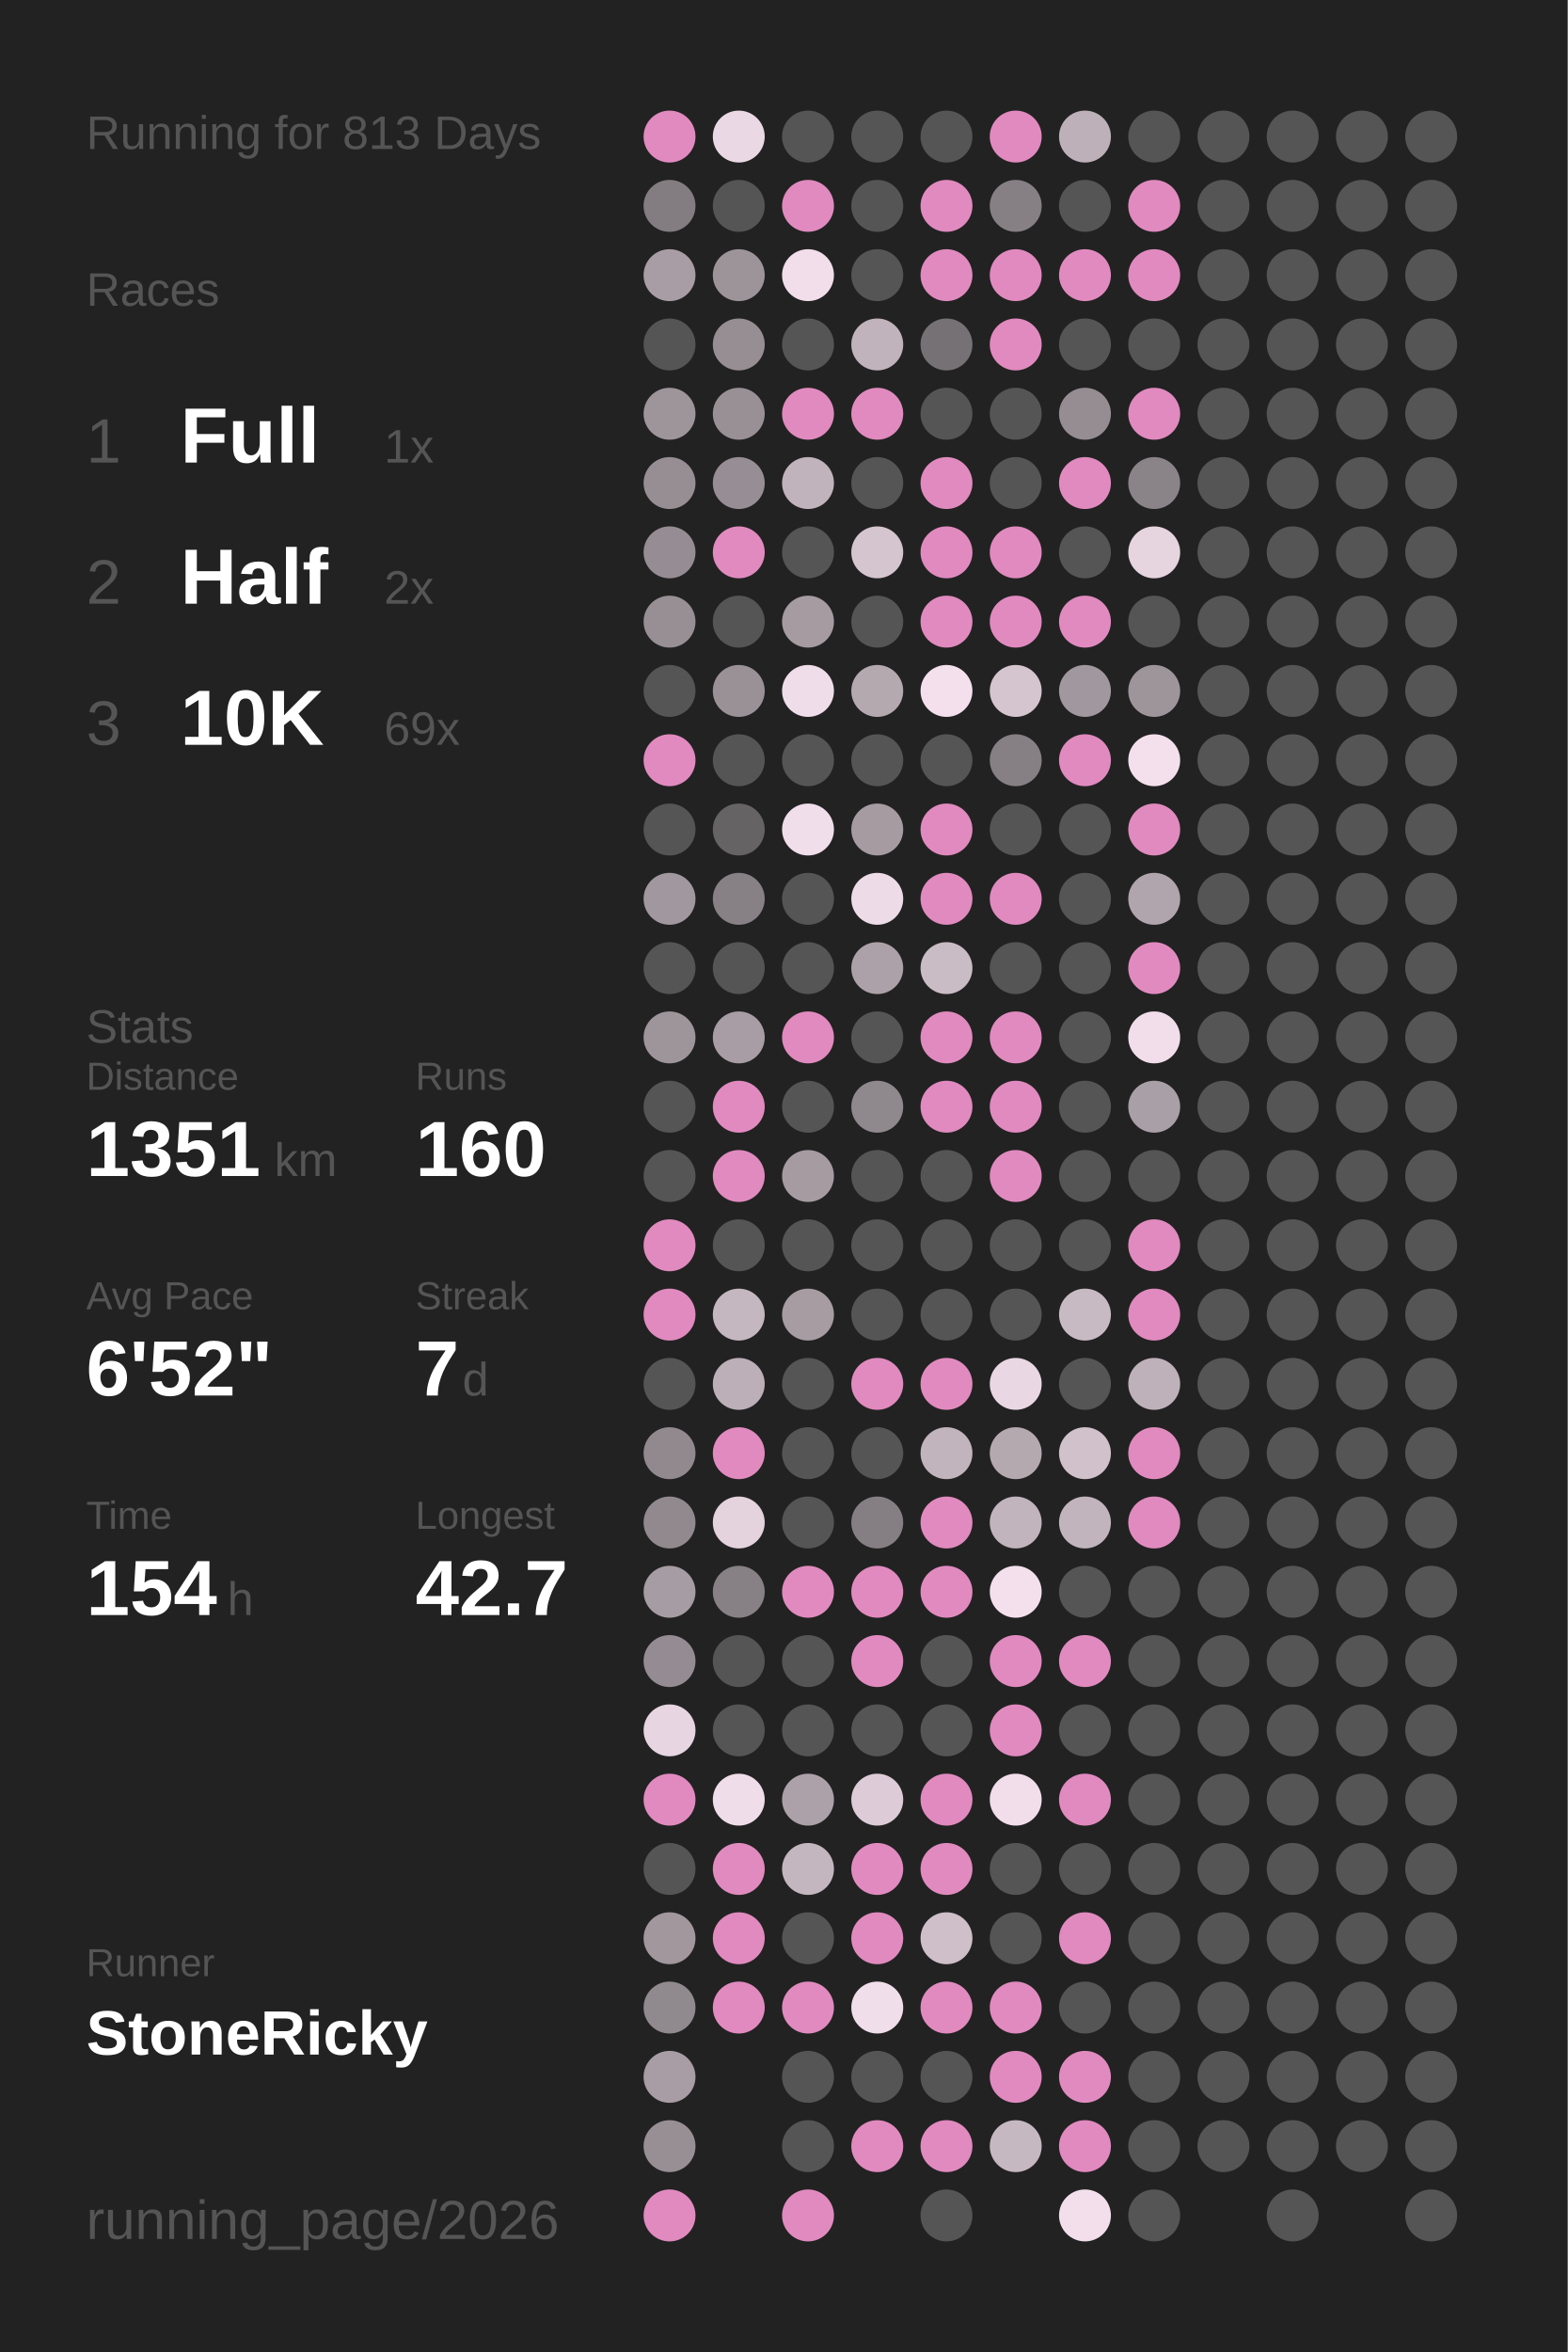
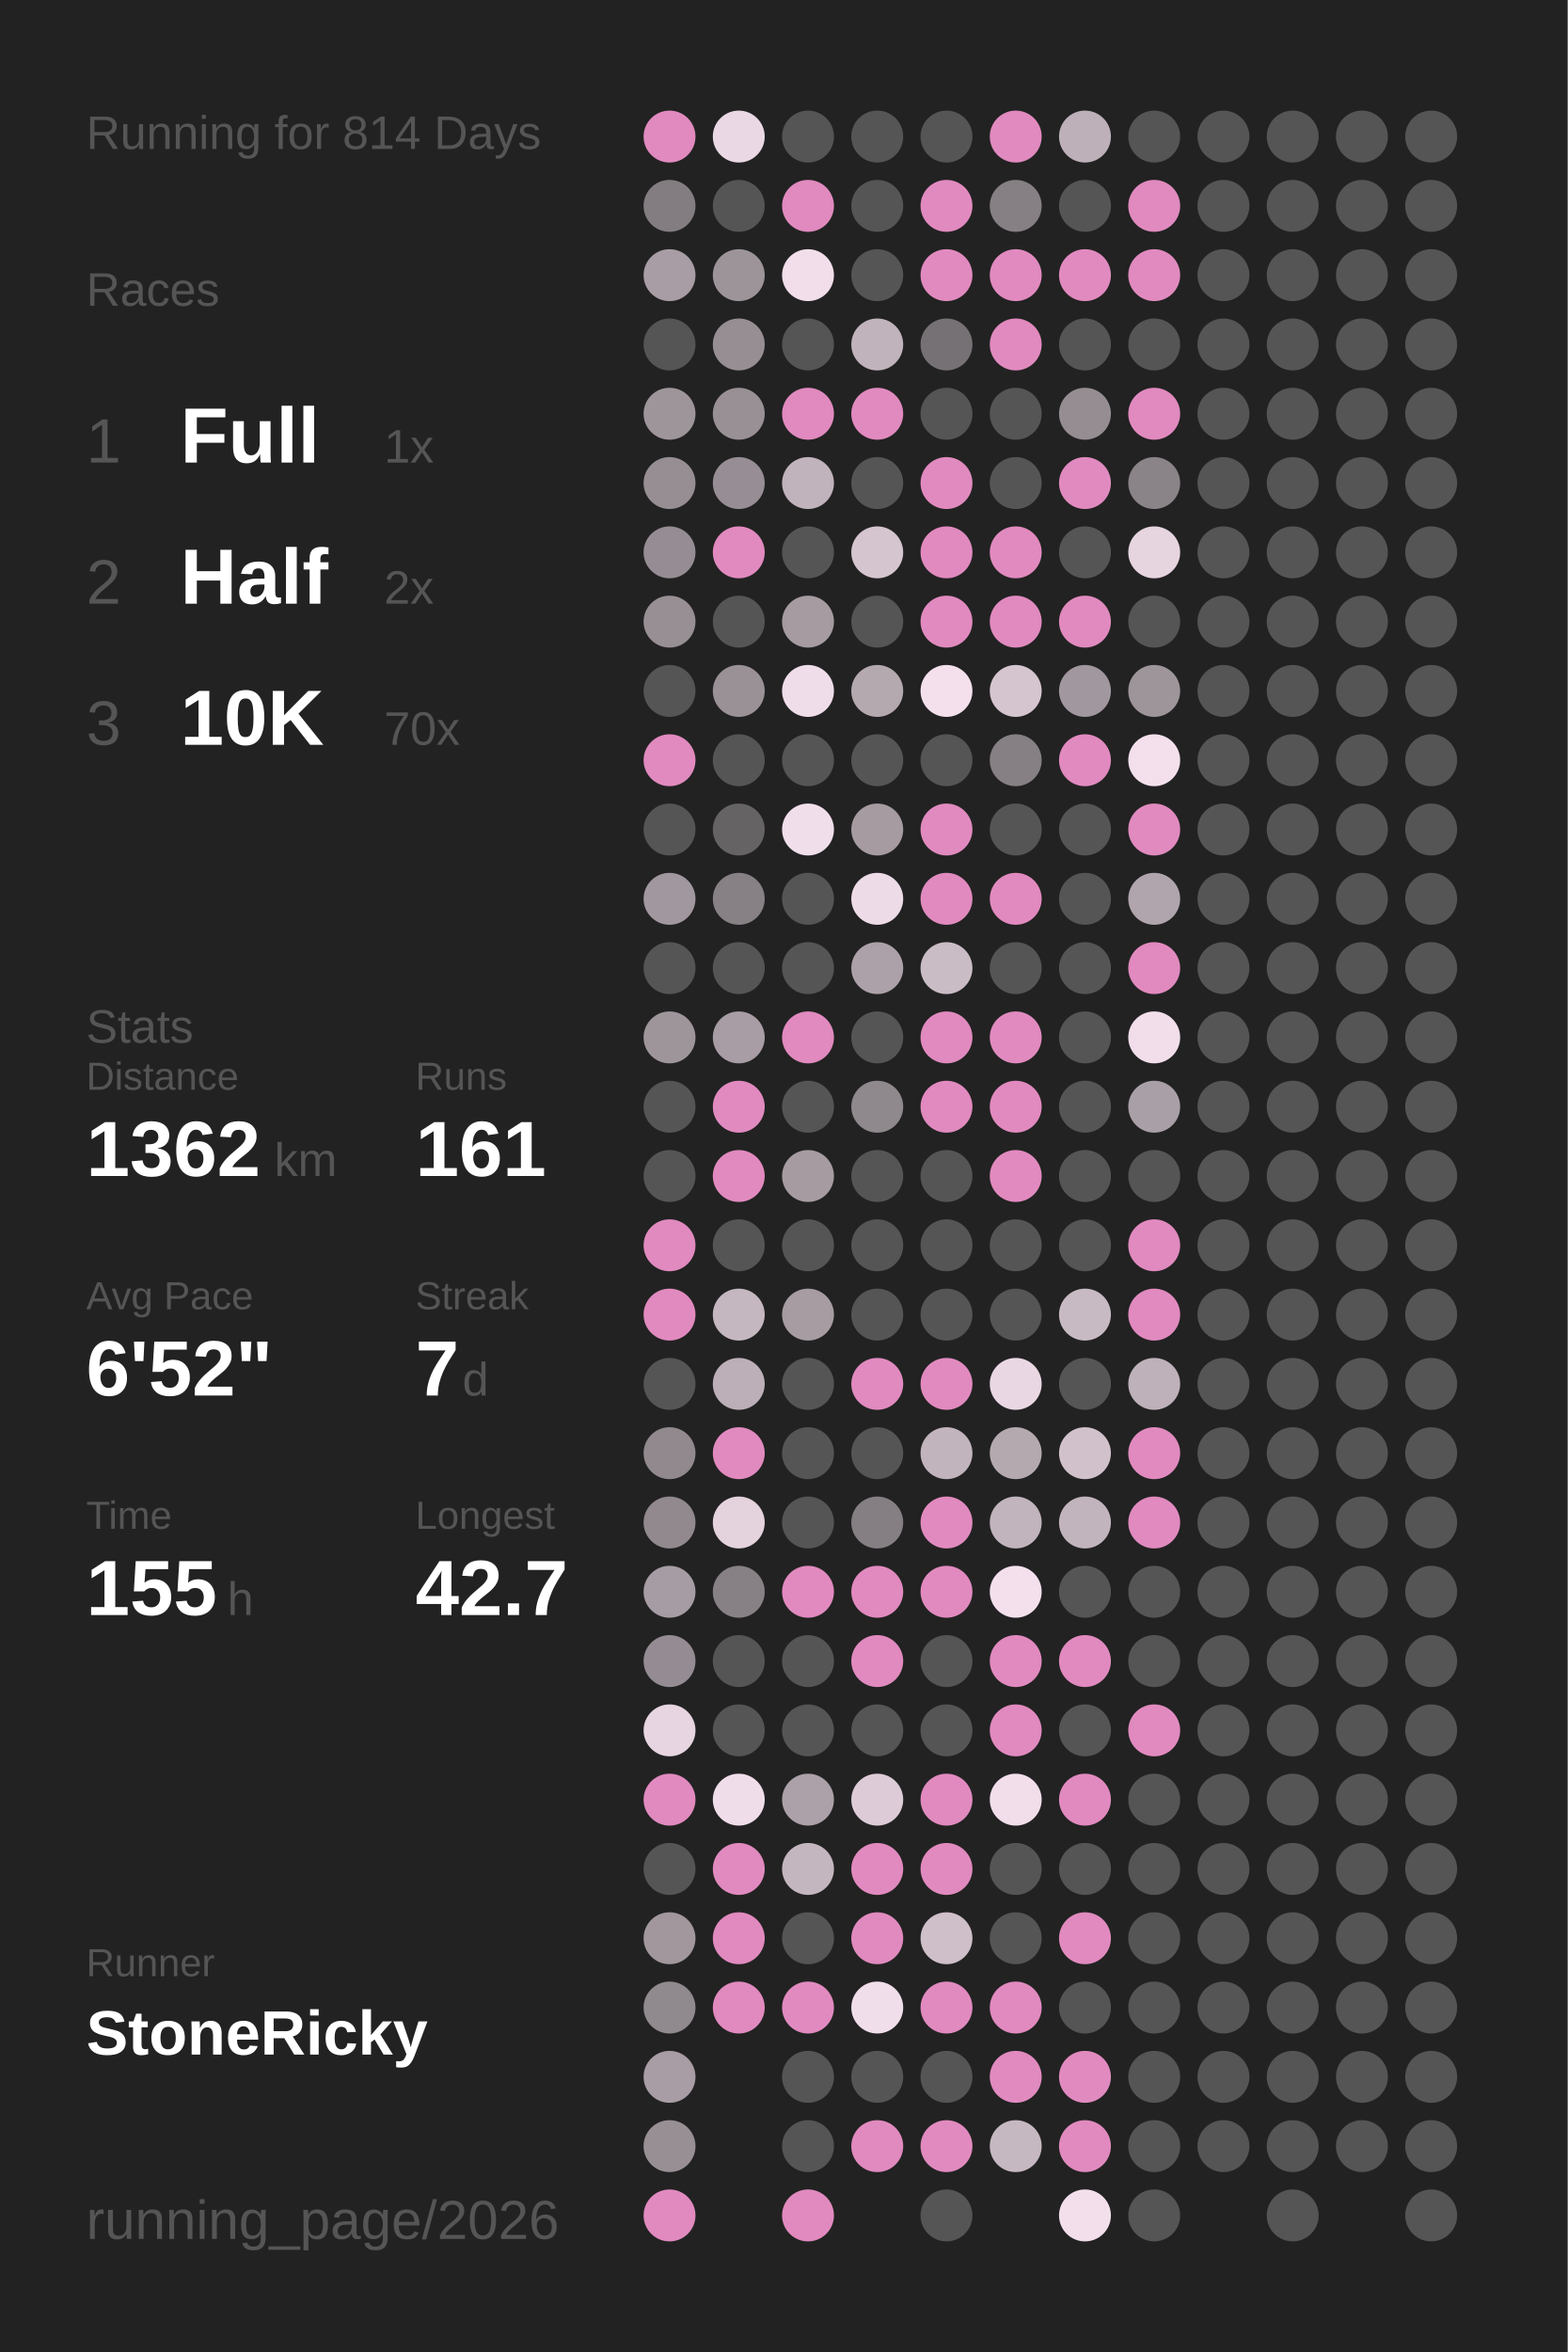
<svg xmlns="http://www.w3.org/2000/svg" baseProfile="full" height="300mm" version="1.1" viewBox="0,0,200,300" width="200mm">
  <defs />
  <rect fill="#222222" height="300" width="200" x="0" y="0" />
-   <text fill="#555555" style="font-size:6px; font-family:Arial;" x="11" y="19">Running for 813 Days</text>
+   <text fill="#555555" style="font-size:6px; font-family:Arial;" x="11" y="19">Running for 814 Days</text>
  <text fill="#555555" style="font-size:6px; font-family:Arial;" x="11" y="39">Races</text>
  <text fill="#555555" style="font-size:8px; font-family:Arial;" x="11" y="59">1</text>
  <text fill="#FFFFFF" style="font-size:10px; font-family:Arial; font-weight:bold;" x="23" y="59">Full</text>
  <text fill="#555555" style="font-size:6px; font-family:Arial;" x="49" y="59">1x</text>
  <text fill="#555555" style="font-size:8px; font-family:Arial;" x="11" y="77">2</text>
  <text fill="#FFFFFF" style="font-size:10px; font-family:Arial; font-weight:bold;" x="23" y="77">Half</text>
  <text fill="#555555" style="font-size:6px; font-family:Arial;" x="49" y="77">2x</text>
  <text fill="#555555" style="font-size:8px; font-family:Arial;" x="11" y="95">3</text>
  <text fill="#FFFFFF" style="font-size:10px; font-family:Arial; font-weight:bold;" x="23" y="95">10K</text>
-   <text fill="#555555" style="font-size:6px; font-family:Arial;" x="49" y="95">69x</text>
+   <text fill="#555555" style="font-size:6px; font-family:Arial;" x="49" y="95">70x</text>
  <text fill="#555555" style="font-size:6px; font-family:Arial;" x="11" y="133">Stats</text>
  <text fill="#555555" style="font-size:5px; font-family:Arial;" x="11" y="139">Distance</text>
-   <text fill="#FFFFFF" style="font-size:10px; font-family:Arial; font-weight:bold;" x="11" y="150">1351</text>
+   <text fill="#FFFFFF" style="font-size:10px; font-family:Arial; font-weight:bold;" x="11" y="150">1362</text>
  <text fill="#555555" style="font-size:6px; font-family:Arial;" x="35" y="150">km</text>
  <text fill="#555555" style="font-size:5px; font-family:Arial;" x="53" y="139">Runs</text>
-   <text fill="#FFFFFF" style="font-size:10px; font-family:Arial; font-weight:bold;" x="53" y="150">160</text>
+   <text fill="#FFFFFF" style="font-size:10px; font-family:Arial; font-weight:bold;" x="53" y="150">161</text>
  <text fill="#555555" style="font-size:5px; font-family:Arial;" x="11" y="167">Avg Pace</text>
  <text fill="#FFFFFF" style="font-size:10px; font-family:Arial; font-weight:bold;" x="11" y="178">6'52"</text>
  <text fill="#555555" style="font-size:5px; font-family:Arial;" x="53" y="167">Streak</text>
  <text fill="#FFFFFF" style="font-size:10px; font-family:Arial; font-weight:bold;" x="53" y="178">7</text>
  <text fill="#555555" style="font-size:6px; font-family:Arial;" x="59" y="178">d</text>
  <text fill="#555555" style="font-size:5px; font-family:Arial;" x="11" y="195">Time</text>
-   <text fill="#FFFFFF" style="font-size:10px; font-family:Arial; font-weight:bold;" x="11" y="206">154</text>
+   <text fill="#FFFFFF" style="font-size:10px; font-family:Arial; font-weight:bold;" x="11" y="206">155</text>
  <text fill="#555555" style="font-size:6px; font-family:Arial;" x="29" y="206">h</text>
  <text fill="#555555" style="font-size:5px; font-family:Arial;" x="53" y="195">Longest</text>
  <text fill="#FFFFFF" style="font-size:10px; font-family:Arial; font-weight:bold;" x="53" y="206">42.7</text>
  <text fill="#555555" style="font-size:5px; font-family:Arial;" x="11" y="252.065">Runner</text>
  <text fill="#FFFFFF" style="font-size:8px; font-family:Arial; font-weight:bold;" x="11" y="262.065">StoneRicky</text>
  <text fill="#555555" style="font-size:7px; font-family:Arial;" x="11" y="285.581">running_page/2026</text>
  <circle cx="85.417" cy="17.419" fill="#E18ABF" r="3.312" />
  <circle cx="85.417" cy="26.258" fill="#837d81" r="3.312" />
  <circle cx="85.417" cy="35.097" fill="#a89da4" r="3.312" />
  <circle cx="85.417" cy="43.935" fill="#555555" r="3.312" />
  <circle cx="85.417" cy="52.774" fill="#9e959b" r="3.312" />
  <circle cx="85.417" cy="61.613" fill="#968e93" r="3.312" />
  <circle cx="85.417" cy="70.452" fill="#958d93" r="3.312" />
  <circle cx="85.417" cy="79.29" fill="#978f94" r="3.312" />
  <circle cx="85.417" cy="88.129" fill="#555555" r="3.312" />
  <circle cx="85.417" cy="96.968" fill="#E18ABF" r="3.312" />
  <circle cx="85.417" cy="105.806" fill="#555555" r="3.312" />
  <circle cx="85.417" cy="114.645" fill="#a1979e" r="3.312" />
  <circle cx="85.417" cy="123.484" fill="#555555" r="3.312" />
  <circle cx="85.417" cy="132.323" fill="#9e959b" r="3.312" />
  <circle cx="85.417" cy="141.161" fill="#555555" r="3.312" />
  <circle cx="85.417" cy="150" fill="#555555" r="3.312" />
  <circle cx="85.417" cy="158.839" fill="#E18ABF" r="3.312" />
  <circle cx="85.417" cy="167.677" fill="#E18ABF" r="3.312" />
  <circle cx="85.417" cy="176.516" fill="#555555" r="3.312" />
  <circle cx="85.417" cy="185.355" fill="#91898e" r="3.312" />
  <circle cx="85.417" cy="194.194" fill="#91898e" r="3.312" />
  <circle cx="85.417" cy="203.032" fill="#a69ca3" r="3.312" />
  <circle cx="85.417" cy="211.871" fill="#948c92" r="3.312" />
  <circle cx="85.417" cy="220.71" fill="#e7d5e1" r="3.312" />
  <circle cx="85.417" cy="229.548" fill="#E18ABF" r="3.312" />
  <circle cx="85.417" cy="238.387" fill="#555555" r="3.312" />
  <circle cx="85.417" cy="247.226" fill="#a1979d" r="3.312" />
  <circle cx="85.417" cy="256.065" fill="#90898e" r="3.312" />
  <circle cx="85.417" cy="264.903" fill="#a89da4" r="3.312" />
  <circle cx="85.417" cy="273.742" fill="#988f95" r="3.312" />
  <circle cx="85.417" cy="282.581" fill="#E18ABF" r="3.312" />
  <circle cx="94.25" cy="17.419" fill="#ebd8e5" r="3.312" />
  <circle cx="94.25" cy="26.258" fill="#555555" r="3.312" />
  <circle cx="94.25" cy="35.097" fill="#9d949a" r="3.312" />
  <circle cx="94.25" cy="43.935" fill="#978e94" r="3.312" />
  <circle cx="94.25" cy="52.774" fill="#999096" r="3.312" />
  <circle cx="94.25" cy="61.613" fill="#968e94" r="3.312" />
  <circle cx="94.25" cy="70.452" fill="#E18ABF" r="3.312" />
  <circle cx="94.25" cy="79.29" fill="#555555" r="3.312" />
  <circle cx="94.25" cy="88.129" fill="#9a9197" r="3.312" />
  <circle cx="94.25" cy="96.968" fill="#555555" r="3.312" />
  <circle cx="94.25" cy="105.806" fill="#656364" r="3.312" />
  <circle cx="94.25" cy="114.645" fill="#878085" r="3.312" />
  <circle cx="94.25" cy="123.484" fill="#555555" r="3.312" />
  <circle cx="94.25" cy="132.323" fill="#a89da4" r="3.312" />
  <circle cx="94.25" cy="141.161" fill="#E18ABF" r="3.312" />
  <circle cx="94.25" cy="150" fill="#E18ABF" r="3.312" />
  <circle cx="94.25" cy="158.839" fill="#555555" r="3.312" />
  <circle cx="94.25" cy="167.677" fill="#c5b7c0" r="3.312" />
  <circle cx="94.25" cy="176.516" fill="#bcafb8" r="3.312" />
  <circle cx="94.25" cy="185.355" fill="#E18ABF" r="3.312" />
  <circle cx="94.25" cy="194.194" fill="#e4d2dd" r="3.312" />
  <circle cx="94.25" cy="203.032" fill="#878085" r="3.312" />
  <circle cx="94.25" cy="211.871" fill="#555555" r="3.312" />
  <circle cx="94.25" cy="220.71" fill="#555555" r="3.312" />
  <circle cx="94.25" cy="229.548" fill="#f0ddea" r="3.312" />
  <circle cx="94.25" cy="238.387" fill="#E18ABF" r="3.312" />
  <circle cx="94.25" cy="247.226" fill="#E18ABF" r="3.312" />
  <circle cx="94.25" cy="256.065" fill="#E18ABF" r="3.312" />
  <circle cx="103.083" cy="17.419" fill="#555555" r="3.312" />
  <circle cx="103.083" cy="26.258" fill="#E18ABF" r="3.312" />
  <circle cx="103.083" cy="35.097" fill="#f1deea" r="3.312" />
  <circle cx="103.083" cy="43.935" fill="#555555" r="3.312" />
  <circle cx="103.083" cy="52.774" fill="#E18ABF" r="3.312" />
  <circle cx="103.083" cy="61.613" fill="#c1b3bc" r="3.312" />
  <circle cx="103.083" cy="70.452" fill="#555555" r="3.312" />
  <circle cx="103.083" cy="79.29" fill="#a59ba1" r="3.312" />
  <circle cx="103.083" cy="88.129" fill="#f0ddea" r="3.312" />
  <circle cx="103.083" cy="96.968" fill="#555555" r="3.312" />
  <circle cx="103.083" cy="105.806" fill="#f1deeb" r="3.312" />
  <circle cx="103.083" cy="114.645" fill="#555555" r="3.312" />
  <circle cx="103.083" cy="123.484" fill="#555555" r="3.312" />
  <circle cx="103.083" cy="132.323" fill="#E18ABF" r="3.312" />
  <circle cx="103.083" cy="141.161" fill="#555555" r="3.312" />
  <circle cx="103.083" cy="150" fill="#a59ba1" r="3.312" />
  <circle cx="103.083" cy="158.839" fill="#555555" r="3.312" />
  <circle cx="103.083" cy="167.677" fill="#a69ca2" r="3.312" />
  <circle cx="103.083" cy="176.516" fill="#555555" r="3.312" />
  <circle cx="103.083" cy="185.355" fill="#555555" r="3.312" />
  <circle cx="103.083" cy="194.194" fill="#555555" r="3.312" />
  <circle cx="103.083" cy="203.032" fill="#E18ABF" r="3.312" />
  <circle cx="103.083" cy="211.871" fill="#555555" r="3.312" />
  <circle cx="103.083" cy="220.71" fill="#555555" r="3.312" />
  <circle cx="103.083" cy="229.548" fill="#aca1a8" r="3.312" />
  <circle cx="103.083" cy="238.387" fill="#c4b6bf" r="3.312" />
  <circle cx="103.083" cy="247.226" fill="#555555" r="3.312" />
  <circle cx="103.083" cy="256.065" fill="#E18ABF" r="3.312" />
  <circle cx="103.083" cy="264.903" fill="#555555" r="3.312" />
  <circle cx="103.083" cy="273.742" fill="#555555" r="3.312" />
  <circle cx="103.083" cy="282.581" fill="#E18ABF" r="3.312" />
  <circle cx="111.917" cy="17.419" fill="#555555" r="3.312" />
  <circle cx="111.917" cy="26.258" fill="#555555" r="3.312" />
  <circle cx="111.917" cy="35.097" fill="#555555" r="3.312" />
  <circle cx="111.917" cy="43.935" fill="#c1b3bc" r="3.312" />
  <circle cx="111.917" cy="52.774" fill="#E18ABF" r="3.312" />
  <circle cx="111.917" cy="61.613" fill="#555555" r="3.312" />
  <circle cx="111.917" cy="70.452" fill="#d5c5cf" r="3.312" />
  <circle cx="111.917" cy="79.29" fill="#555555" r="3.312" />
  <circle cx="111.917" cy="88.129" fill="#b5a9b0" r="3.312" />
  <circle cx="111.917" cy="96.968" fill="#555555" r="3.312" />
  <circle cx="111.917" cy="105.806" fill="#a59ba1" r="3.312" />
  <circle cx="111.917" cy="114.645" fill="#eedbe8" r="3.312" />
  <circle cx="111.917" cy="123.484" fill="#aca1a8" r="3.312" />
  <circle cx="111.917" cy="132.323" fill="#555555" r="3.312" />
  <circle cx="111.917" cy="141.161" fill="#8f888d" r="3.312" />
  <circle cx="111.917" cy="150" fill="#555555" r="3.312" />
  <circle cx="111.917" cy="158.839" fill="#555555" r="3.312" />
  <circle cx="111.917" cy="167.677" fill="#555555" r="3.312" />
  <circle cx="111.917" cy="176.516" fill="#E18ABF" r="3.312" />
  <circle cx="111.917" cy="185.355" fill="#555555" r="3.312" />
  <circle cx="111.917" cy="194.194" fill="#857f83" r="3.312" />
  <circle cx="111.917" cy="203.032" fill="#E18ABF" r="3.312" />
  <circle cx="111.917" cy="211.871" fill="#E18ABF" r="3.312" />
  <circle cx="111.917" cy="220.71" fill="#555555" r="3.312" />
  <circle cx="111.917" cy="229.548" fill="#ddccd7" r="3.312" />
  <circle cx="111.917" cy="238.387" fill="#E18ABF" r="3.312" />
  <circle cx="111.917" cy="247.226" fill="#E18ABF" r="3.312" />
  <circle cx="111.917" cy="256.065" fill="#f1deeb" r="3.312" />
  <circle cx="111.917" cy="264.903" fill="#555555" r="3.312" />
  <circle cx="111.917" cy="273.742" fill="#E18ABF" r="3.312" />
  <circle cx="120.75" cy="17.419" fill="#555555" r="3.312" />
  <circle cx="120.75" cy="26.258" fill="#E18ABF" r="3.312" />
  <circle cx="120.75" cy="35.097" fill="#E18ABF" r="3.312" />
  <circle cx="120.75" cy="43.935" fill="#767174" r="3.312" />
  <circle cx="120.75" cy="52.774" fill="#555555" r="3.312" />
  <circle cx="120.75" cy="61.613" fill="#E18ABF" r="3.312" />
  <circle cx="120.75" cy="70.452" fill="#E18ABF" r="3.312" />
  <circle cx="120.75" cy="79.29" fill="#E18ABF" r="3.312" />
  <circle cx="120.75" cy="88.129" fill="#f4e0ed" r="3.312" />
  <circle cx="120.75" cy="96.968" fill="#555555" r="3.312" />
  <circle cx="120.75" cy="105.806" fill="#E18ABF" r="3.312" />
  <circle cx="120.75" cy="114.645" fill="#E18ABF" r="3.312" />
  <circle cx="120.75" cy="123.484" fill="#cabcc5" r="3.312" />
  <circle cx="120.75" cy="132.323" fill="#E18ABF" r="3.312" />
  <circle cx="120.75" cy="141.161" fill="#E18ABF" r="3.312" />
  <circle cx="120.75" cy="150" fill="#555555" r="3.312" />
  <circle cx="120.75" cy="158.839" fill="#555555" r="3.312" />
  <circle cx="120.75" cy="167.677" fill="#555555" r="3.312" />
  <circle cx="120.75" cy="176.516" fill="#E18ABF" r="3.312" />
  <circle cx="120.75" cy="185.355" fill="#c2b4bd" r="3.312" />
  <circle cx="120.75" cy="194.194" fill="#E18ABF" r="3.312" />
  <circle cx="120.75" cy="203.032" fill="#E18ABF" r="3.312" />
  <circle cx="120.75" cy="211.871" fill="#555555" r="3.312" />
  <circle cx="120.75" cy="220.71" fill="#555555" r="3.312" />
  <circle cx="120.75" cy="229.548" fill="#E18ABF" r="3.312" />
  <circle cx="120.75" cy="238.387" fill="#E18ABF" r="3.312" />
  <circle cx="120.75" cy="247.226" fill="#cfbfc9" r="3.312" />
  <circle cx="120.75" cy="256.065" fill="#E18ABF" r="3.312" />
  <circle cx="120.75" cy="264.903" fill="#555555" r="3.312" />
  <circle cx="120.75" cy="273.742" fill="#E18ABF" r="3.312" />
  <circle cx="120.75" cy="282.581" fill="#555555" r="3.312" />
  <circle cx="129.583" cy="17.419" fill="#E18ABF" r="3.312" />
  <circle cx="129.583" cy="26.258" fill="#868084" r="3.312" />
  <circle cx="129.583" cy="35.097" fill="#E18ABF" r="3.312" />
  <circle cx="129.583" cy="43.935" fill="#E18ABF" r="3.312" />
  <circle cx="129.583" cy="52.774" fill="#555555" r="3.312" />
  <circle cx="129.583" cy="61.613" fill="#555555" r="3.312" />
  <circle cx="129.583" cy="70.452" fill="#E18ABF" r="3.312" />
  <circle cx="129.583" cy="79.29" fill="#E18ABF" r="3.312" />
  <circle cx="129.583" cy="88.129" fill="#d5c5cf" r="3.312" />
  <circle cx="129.583" cy="96.968" fill="#868084" r="3.312" />
  <circle cx="129.583" cy="105.806" fill="#555555" r="3.312" />
  <circle cx="129.583" cy="114.645" fill="#E18ABF" r="3.312" />
  <circle cx="129.583" cy="123.484" fill="#555555" r="3.312" />
  <circle cx="129.583" cy="132.323" fill="#E18ABF" r="3.312" />
  <circle cx="129.583" cy="141.161" fill="#E18ABF" r="3.312" />
  <circle cx="129.583" cy="150" fill="#E18ABF" r="3.312" />
  <circle cx="129.583" cy="158.839" fill="#555555" r="3.312" />
  <circle cx="129.583" cy="167.677" fill="#555555" r="3.312" />
  <circle cx="129.583" cy="176.516" fill="#e9d7e3" r="3.312" />
  <circle cx="129.583" cy="185.355" fill="#b5a9b0" r="3.312" />
  <circle cx="129.583" cy="194.194" fill="#c1b4bd" r="3.312" />
  <circle cx="129.583" cy="203.032" fill="#f4e0ed" r="3.312" />
  <circle cx="129.583" cy="211.871" fill="#E18ABF" r="3.312" />
  <circle cx="129.583" cy="220.71" fill="#E18ABF" r="3.312" />
  <circle cx="129.583" cy="229.548" fill="#f2deeb" r="3.312" />
  <circle cx="129.583" cy="238.387" fill="#555555" r="3.312" />
  <circle cx="129.583" cy="247.226" fill="#555555" r="3.312" />
  <circle cx="129.583" cy="256.065" fill="#E18ABF" r="3.312" />
  <circle cx="129.583" cy="264.903" fill="#E18ABF" r="3.312" />
  <circle cx="129.583" cy="273.742" fill="#c6b8c1" r="3.312" />
  <circle cx="138.417" cy="17.419" fill="#bdb0b9" r="3.312" />
  <circle cx="138.417" cy="26.258" fill="#555555" r="3.312" />
  <circle cx="138.417" cy="35.097" fill="#E18ABF" r="3.312" />
  <circle cx="138.417" cy="43.935" fill="#555555" r="3.312" />
  <circle cx="138.417" cy="52.774" fill="#958d92" r="3.312" />
  <circle cx="138.417" cy="61.613" fill="#E18ABF" r="3.312" />
  <circle cx="138.417" cy="70.452" fill="#555555" r="3.312" />
  <circle cx="138.417" cy="79.29" fill="#E18ABF" r="3.312" />
  <circle cx="138.417" cy="88.129" fill="#a1979e" r="3.312" />
  <circle cx="138.417" cy="96.968" fill="#E18ABF" r="3.312" />
  <circle cx="138.417" cy="105.806" fill="#555555" r="3.312" />
  <circle cx="138.417" cy="114.645" fill="#555555" r="3.312" />
  <circle cx="138.417" cy="123.484" fill="#555555" r="3.312" />
  <circle cx="138.417" cy="132.323" fill="#555555" r="3.312" />
  <circle cx="138.417" cy="141.161" fill="#555555" r="3.312" />
  <circle cx="138.417" cy="150" fill="#555555" r="3.312" />
  <circle cx="138.417" cy="158.839" fill="#555555" r="3.312" />
  <circle cx="138.417" cy="167.677" fill="#c8bac3" r="3.312" />
  <circle cx="138.417" cy="176.516" fill="#555555" r="3.312" />
  <circle cx="138.417" cy="185.355" fill="#d1c1cb" r="3.312" />
  <circle cx="138.417" cy="194.194" fill="#c2b4bd" r="3.312" />
  <circle cx="138.417" cy="203.032" fill="#555555" r="3.312" />
  <circle cx="138.417" cy="211.871" fill="#E18ABF" r="3.312" />
  <circle cx="138.417" cy="220.71" fill="#555555" r="3.312" />
  <circle cx="138.417" cy="229.548" fill="#E18ABF" r="3.312" />
  <circle cx="138.417" cy="238.387" fill="#555555" r="3.312" />
  <circle cx="138.417" cy="247.226" fill="#E18ABF" r="3.312" />
  <circle cx="138.417" cy="256.065" fill="#555555" r="3.312" />
  <circle cx="138.417" cy="264.903" fill="#E18ABF" r="3.312" />
  <circle cx="138.417" cy="273.742" fill="#E18ABF" r="3.312" />
  <circle cx="138.417" cy="282.581" fill="#f3dfec" r="3.312" />
  <circle cx="147.25" cy="17.419" fill="#555555" r="3.312" />
  <circle cx="147.25" cy="26.258" fill="#E18ABF" r="3.312" />
  <circle cx="147.25" cy="35.097" fill="#E18ABF" r="3.312" />
  <circle cx="147.25" cy="43.935" fill="#555555" r="3.312" />
  <circle cx="147.25" cy="52.774" fill="#E18ABF" r="3.312" />
  <circle cx="147.25" cy="61.613" fill="#8a8388" r="3.312" />
  <circle cx="147.25" cy="70.452" fill="#e6d4df" r="3.312" />
  <circle cx="147.25" cy="79.29" fill="#555555" r="3.312" />
  <circle cx="147.25" cy="88.129" fill="#9e959b" r="3.312" />
  <circle cx="147.25" cy="96.968" fill="#f4e0ed" r="3.312" />
  <circle cx="147.25" cy="105.806" fill="#E18ABF" r="3.312" />
  <circle cx="147.25" cy="114.645" fill="#b0a5ac" r="3.312" />
  <circle cx="147.25" cy="123.484" fill="#E18ABF" r="3.312" />
  <circle cx="147.25" cy="132.323" fill="#f2deeb" r="3.312" />
  <circle cx="147.25" cy="141.161" fill="#a99fa6" r="3.312" />
  <circle cx="147.25" cy="150" fill="#555555" r="3.312" />
  <circle cx="147.25" cy="158.839" fill="#E18ABF" r="3.312" />
  <circle cx="147.25" cy="167.677" fill="#E18ABF" r="3.312" />
  <circle cx="147.25" cy="176.516" fill="#beb1ba" r="3.312" />
  <circle cx="147.25" cy="185.355" fill="#E18ABF" r="3.312" />
  <circle cx="147.25" cy="194.194" fill="#E18ABF" r="3.312" />
  <circle cx="147.25" cy="203.032" fill="#555555" r="3.312" />
  <circle cx="147.25" cy="211.871" fill="#555555" r="3.312" />
-   <circle cx="147.25" cy="220.71" fill="#555555" r="3.312" />
+   <circle cx="147.25" cy="220.71" fill="#E18ABF" r="3.312" />
  <circle cx="147.25" cy="229.548" fill="#555555" r="3.312" />
  <circle cx="147.25" cy="238.387" fill="#555555" r="3.312" />
  <circle cx="147.25" cy="247.226" fill="#555555" r="3.312" />
  <circle cx="147.25" cy="256.065" fill="#555555" r="3.312" />
  <circle cx="147.25" cy="264.903" fill="#555555" r="3.312" />
  <circle cx="147.25" cy="273.742" fill="#555555" r="3.312" />
  <circle cx="147.25" cy="282.581" fill="#555555" r="3.312" />
  <circle cx="156.083" cy="17.419" fill="#555555" r="3.312" />
  <circle cx="156.083" cy="26.258" fill="#555555" r="3.312" />
  <circle cx="156.083" cy="35.097" fill="#555555" r="3.312" />
  <circle cx="156.083" cy="43.935" fill="#555555" r="3.312" />
  <circle cx="156.083" cy="52.774" fill="#555555" r="3.312" />
  <circle cx="156.083" cy="61.613" fill="#555555" r="3.312" />
  <circle cx="156.083" cy="70.452" fill="#555555" r="3.312" />
  <circle cx="156.083" cy="79.29" fill="#555555" r="3.312" />
  <circle cx="156.083" cy="88.129" fill="#555555" r="3.312" />
  <circle cx="156.083" cy="96.968" fill="#555555" r="3.312" />
  <circle cx="156.083" cy="105.806" fill="#555555" r="3.312" />
  <circle cx="156.083" cy="114.645" fill="#555555" r="3.312" />
  <circle cx="156.083" cy="123.484" fill="#555555" r="3.312" />
  <circle cx="156.083" cy="132.323" fill="#555555" r="3.312" />
  <circle cx="156.083" cy="141.161" fill="#555555" r="3.312" />
  <circle cx="156.083" cy="150" fill="#555555" r="3.312" />
  <circle cx="156.083" cy="158.839" fill="#555555" r="3.312" />
  <circle cx="156.083" cy="167.677" fill="#555555" r="3.312" />
  <circle cx="156.083" cy="176.516" fill="#555555" r="3.312" />
  <circle cx="156.083" cy="185.355" fill="#555555" r="3.312" />
  <circle cx="156.083" cy="194.194" fill="#555555" r="3.312" />
  <circle cx="156.083" cy="203.032" fill="#555555" r="3.312" />
  <circle cx="156.083" cy="211.871" fill="#555555" r="3.312" />
  <circle cx="156.083" cy="220.71" fill="#555555" r="3.312" />
  <circle cx="156.083" cy="229.548" fill="#555555" r="3.312" />
  <circle cx="156.083" cy="238.387" fill="#555555" r="3.312" />
  <circle cx="156.083" cy="247.226" fill="#555555" r="3.312" />
  <circle cx="156.083" cy="256.065" fill="#555555" r="3.312" />
  <circle cx="156.083" cy="264.903" fill="#555555" r="3.312" />
  <circle cx="156.083" cy="273.742" fill="#555555" r="3.312" />
  <circle cx="164.917" cy="17.419" fill="#555555" r="3.312" />
  <circle cx="164.917" cy="26.258" fill="#555555" r="3.312" />
  <circle cx="164.917" cy="35.097" fill="#555555" r="3.312" />
  <circle cx="164.917" cy="43.935" fill="#555555" r="3.312" />
  <circle cx="164.917" cy="52.774" fill="#555555" r="3.312" />
  <circle cx="164.917" cy="61.613" fill="#555555" r="3.312" />
  <circle cx="164.917" cy="70.452" fill="#555555" r="3.312" />
  <circle cx="164.917" cy="79.29" fill="#555555" r="3.312" />
  <circle cx="164.917" cy="88.129" fill="#555555" r="3.312" />
  <circle cx="164.917" cy="96.968" fill="#555555" r="3.312" />
  <circle cx="164.917" cy="105.806" fill="#555555" r="3.312" />
  <circle cx="164.917" cy="114.645" fill="#555555" r="3.312" />
  <circle cx="164.917" cy="123.484" fill="#555555" r="3.312" />
  <circle cx="164.917" cy="132.323" fill="#555555" r="3.312" />
  <circle cx="164.917" cy="141.161" fill="#555555" r="3.312" />
  <circle cx="164.917" cy="150" fill="#555555" r="3.312" />
  <circle cx="164.917" cy="158.839" fill="#555555" r="3.312" />
  <circle cx="164.917" cy="167.677" fill="#555555" r="3.312" />
  <circle cx="164.917" cy="176.516" fill="#555555" r="3.312" />
  <circle cx="164.917" cy="185.355" fill="#555555" r="3.312" />
  <circle cx="164.917" cy="194.194" fill="#555555" r="3.312" />
  <circle cx="164.917" cy="203.032" fill="#555555" r="3.312" />
  <circle cx="164.917" cy="211.871" fill="#555555" r="3.312" />
  <circle cx="164.917" cy="220.71" fill="#555555" r="3.312" />
  <circle cx="164.917" cy="229.548" fill="#555555" r="3.312" />
  <circle cx="164.917" cy="238.387" fill="#555555" r="3.312" />
  <circle cx="164.917" cy="247.226" fill="#555555" r="3.312" />
  <circle cx="164.917" cy="256.065" fill="#555555" r="3.312" />
  <circle cx="164.917" cy="264.903" fill="#555555" r="3.312" />
  <circle cx="164.917" cy="273.742" fill="#555555" r="3.312" />
  <circle cx="164.917" cy="282.581" fill="#555555" r="3.312" />
  <circle cx="173.75" cy="17.419" fill="#555555" r="3.312" />
  <circle cx="173.75" cy="26.258" fill="#555555" r="3.312" />
  <circle cx="173.75" cy="35.097" fill="#555555" r="3.312" />
  <circle cx="173.75" cy="43.935" fill="#555555" r="3.312" />
  <circle cx="173.75" cy="52.774" fill="#555555" r="3.312" />
  <circle cx="173.75" cy="61.613" fill="#555555" r="3.312" />
  <circle cx="173.75" cy="70.452" fill="#555555" r="3.312" />
  <circle cx="173.75" cy="79.29" fill="#555555" r="3.312" />
  <circle cx="173.75" cy="88.129" fill="#555555" r="3.312" />
  <circle cx="173.75" cy="96.968" fill="#555555" r="3.312" />
  <circle cx="173.75" cy="105.806" fill="#555555" r="3.312" />
  <circle cx="173.75" cy="114.645" fill="#555555" r="3.312" />
  <circle cx="173.75" cy="123.484" fill="#555555" r="3.312" />
  <circle cx="173.75" cy="132.323" fill="#555555" r="3.312" />
  <circle cx="173.75" cy="141.161" fill="#555555" r="3.312" />
  <circle cx="173.75" cy="150" fill="#555555" r="3.312" />
  <circle cx="173.75" cy="158.839" fill="#555555" r="3.312" />
  <circle cx="173.75" cy="167.677" fill="#555555" r="3.312" />
  <circle cx="173.75" cy="176.516" fill="#555555" r="3.312" />
  <circle cx="173.75" cy="185.355" fill="#555555" r="3.312" />
  <circle cx="173.75" cy="194.194" fill="#555555" r="3.312" />
  <circle cx="173.75" cy="203.032" fill="#555555" r="3.312" />
  <circle cx="173.75" cy="211.871" fill="#555555" r="3.312" />
  <circle cx="173.75" cy="220.71" fill="#555555" r="3.312" />
  <circle cx="173.75" cy="229.548" fill="#555555" r="3.312" />
  <circle cx="173.75" cy="238.387" fill="#555555" r="3.312" />
  <circle cx="173.75" cy="247.226" fill="#555555" r="3.312" />
  <circle cx="173.75" cy="256.065" fill="#555555" r="3.312" />
  <circle cx="173.75" cy="264.903" fill="#555555" r="3.312" />
  <circle cx="173.75" cy="273.742" fill="#555555" r="3.312" />
  <circle cx="182.583" cy="17.419" fill="#555555" r="3.312" />
  <circle cx="182.583" cy="26.258" fill="#555555" r="3.312" />
  <circle cx="182.583" cy="35.097" fill="#555555" r="3.312" />
  <circle cx="182.583" cy="43.935" fill="#555555" r="3.312" />
  <circle cx="182.583" cy="52.774" fill="#555555" r="3.312" />
  <circle cx="182.583" cy="61.613" fill="#555555" r="3.312" />
  <circle cx="182.583" cy="70.452" fill="#555555" r="3.312" />
  <circle cx="182.583" cy="79.29" fill="#555555" r="3.312" />
  <circle cx="182.583" cy="88.129" fill="#555555" r="3.312" />
  <circle cx="182.583" cy="96.968" fill="#555555" r="3.312" />
  <circle cx="182.583" cy="105.806" fill="#555555" r="3.312" />
  <circle cx="182.583" cy="114.645" fill="#555555" r="3.312" />
  <circle cx="182.583" cy="123.484" fill="#555555" r="3.312" />
  <circle cx="182.583" cy="132.323" fill="#555555" r="3.312" />
  <circle cx="182.583" cy="141.161" fill="#555555" r="3.312" />
  <circle cx="182.583" cy="150" fill="#555555" r="3.312" />
  <circle cx="182.583" cy="158.839" fill="#555555" r="3.312" />
  <circle cx="182.583" cy="167.677" fill="#555555" r="3.312" />
  <circle cx="182.583" cy="176.516" fill="#555555" r="3.312" />
  <circle cx="182.583" cy="185.355" fill="#555555" r="3.312" />
  <circle cx="182.583" cy="194.194" fill="#555555" r="3.312" />
  <circle cx="182.583" cy="203.032" fill="#555555" r="3.312" />
  <circle cx="182.583" cy="211.871" fill="#555555" r="3.312" />
  <circle cx="182.583" cy="220.71" fill="#555555" r="3.312" />
  <circle cx="182.583" cy="229.548" fill="#555555" r="3.312" />
  <circle cx="182.583" cy="238.387" fill="#555555" r="3.312" />
  <circle cx="182.583" cy="247.226" fill="#555555" r="3.312" />
  <circle cx="182.583" cy="256.065" fill="#555555" r="3.312" />
  <circle cx="182.583" cy="264.903" fill="#555555" r="3.312" />
  <circle cx="182.583" cy="273.742" fill="#555555" r="3.312" />
  <circle cx="182.583" cy="282.581" fill="#555555" r="3.312" />
</svg>
